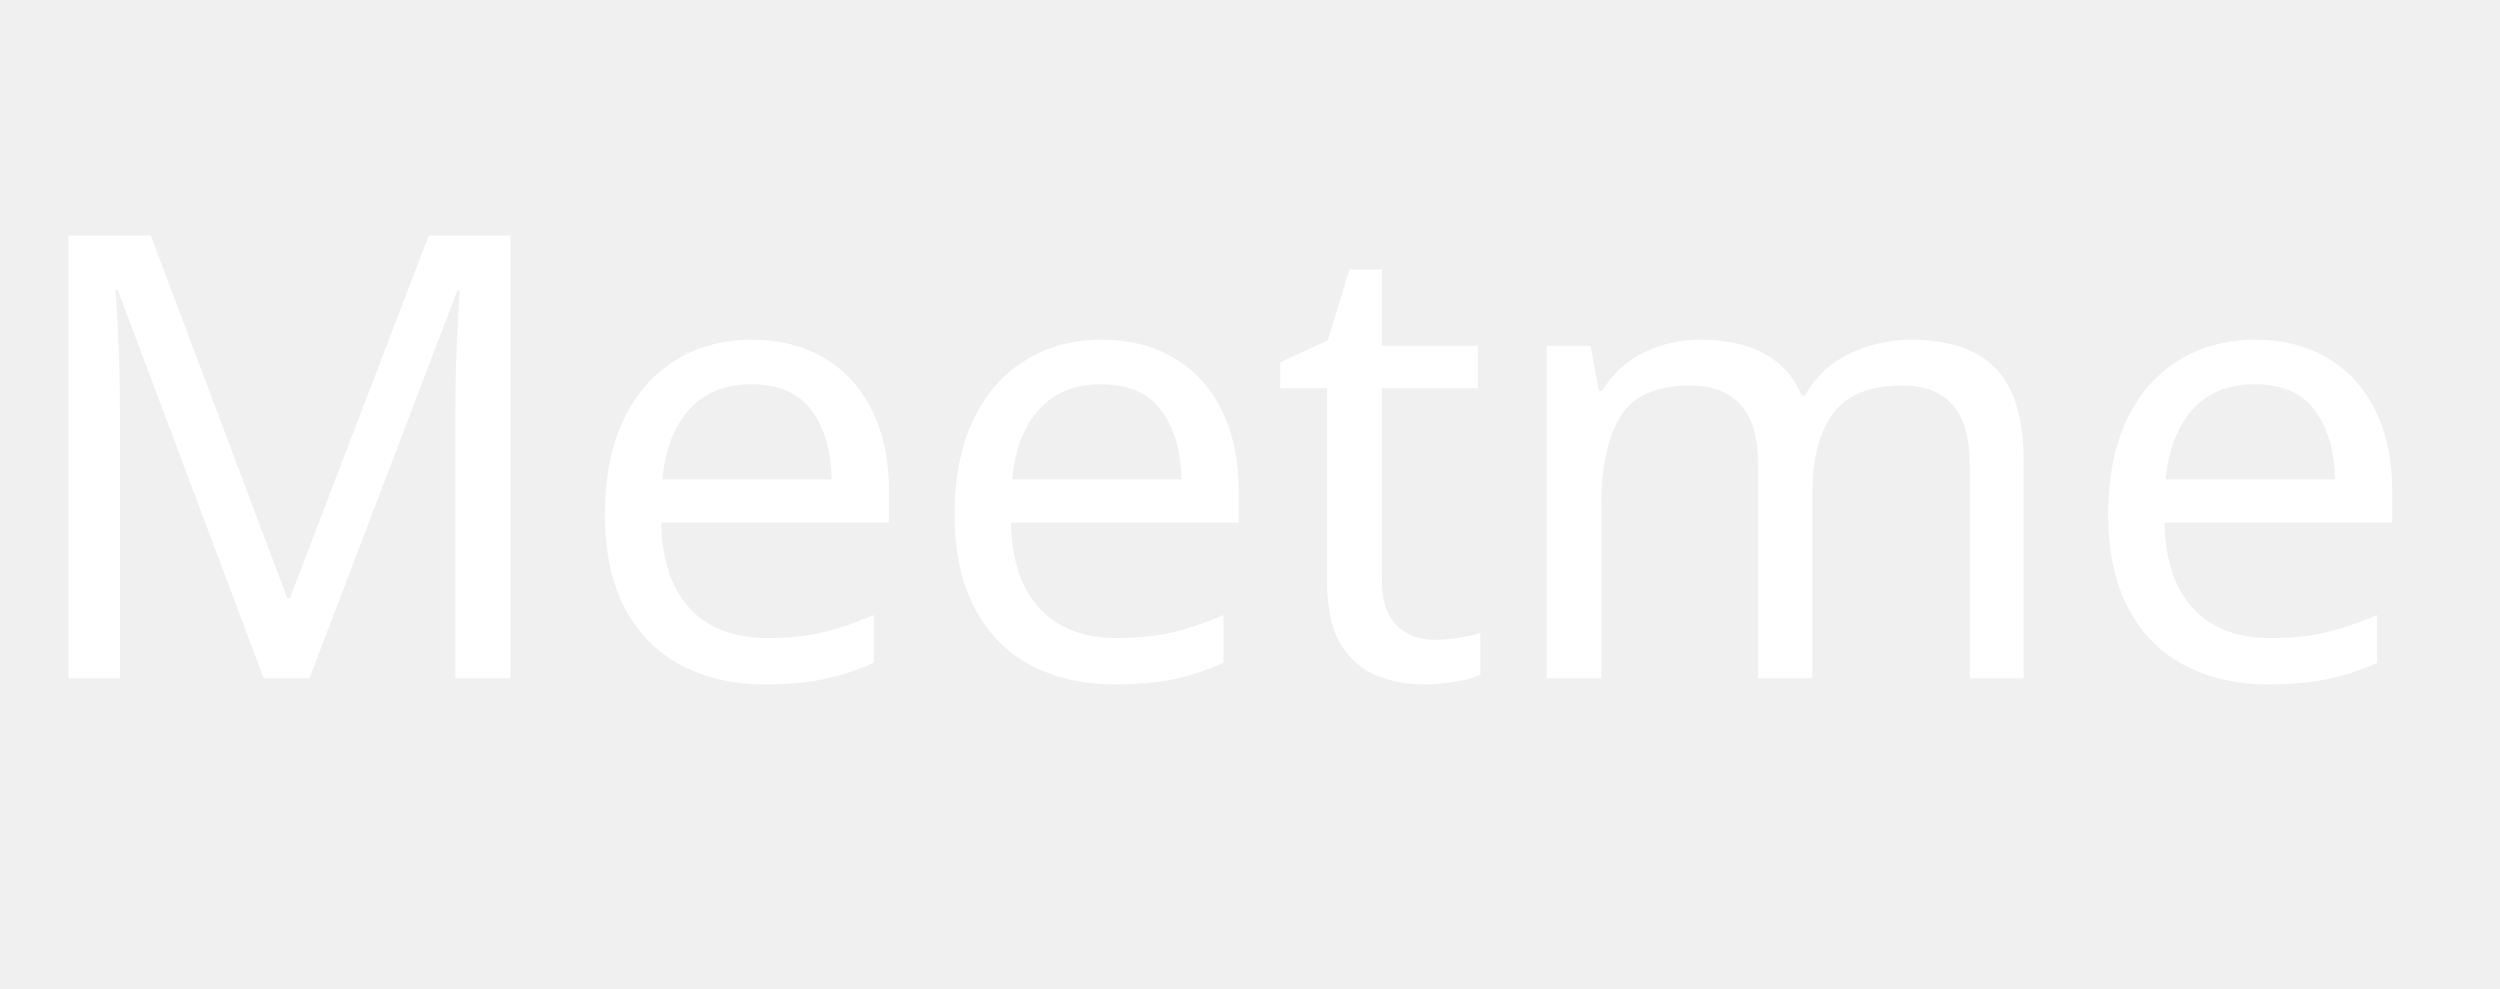
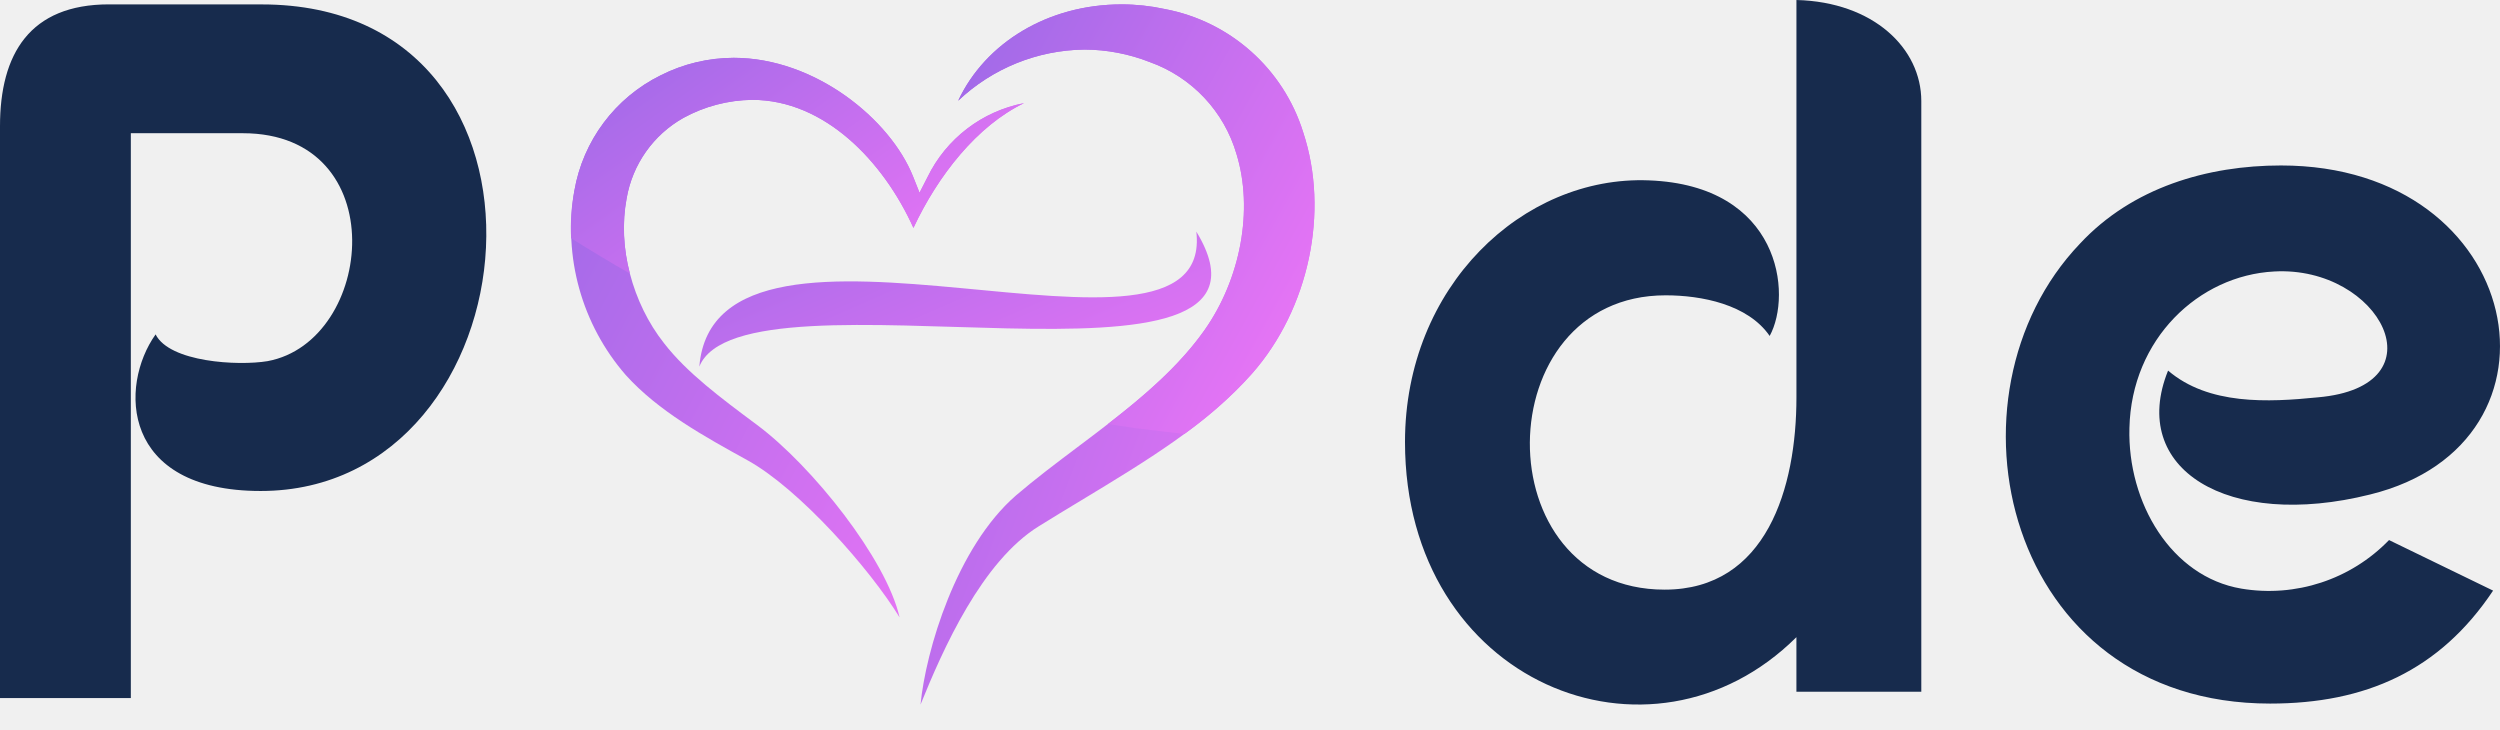
- <svg xmlns="http://www.w3.org/2000/svg" width="129" height="51" viewBox="0 0 129 51">
-   <g id="Group_81727" data-name="Group 81727" transform="translate(3190 -8963)">
-     <g id="Group_81726" data-name="Group 81726">
-       <g id="Group_81718" data-name="Group 81718" transform="translate(-169 235)">
-         <text id="Meetme" transform="translate(-2957 8763)" fill="#fff" font-size="32" font-family="SegoeScript, Segoe Script">
-           <tspan x="-63.578" y="0">Meetme</tspan>
-         </text>
-       </g>
+ <svg xmlns="http://www.w3.org/2000/svg" width="341.643" height="99.677" viewBox="0 0 341.643 99.677">
+   <defs>
+     <linearGradient id="linear-gradient" x1="0.018" y1="0.125" x2="1.028" y2="0.797" gradientUnits="objectBoundingBox">
+       <stop offset="0" stop-color="#a16ae8" />
+       <stop offset="1" stop-color="#ec75f6" />
+     </linearGradient>
+   </defs>
+   <g id="Group_81656" data-name="Group 81656" transform="translate(889.367 -6659)">
+     <g id="Group_81650" data-name="Group 81650" transform="translate(-811.364 6659.597)">
+       <path id="Path_378991" data-name="Path 378991" d="M64.714,0C83.553,23,3.834,12.316.025,27.726-1.528.859,70.5,22.229,64.714,0Z" transform="translate(21.398 22.044) rotate(8)" stroke="rgba(0,0,0,0)" stroke-miterlimit="10" stroke-width="1" fill="url(#linear-gradient)" />
+       <path id="Path_378993" data-name="Path 378993" d="M479.543,295.6c.723-7.425,4.917-21.536,13.051-28.587,2.621-2.249,5.564-4.462,8.407-6.6,6.339-4.769,12.9-9.7,17.328-15.954,4.986-7.06,6.714-16.505,4.4-24.065A19.006,19.006,0,0,0,510.884,207.8a24.681,24.681,0,0,0-8.951-1.715,25.514,25.514,0,0,0-17.247,6.994c3.72-7.939,12.3-13.168,22.338-13.168a27.725,27.725,0,0,1,5.935.641,24.579,24.579,0,0,1,18.875,16.827c3.6,10.865.8,24.109-6.958,32.955-6.037,6.883-14.481,11.984-23.421,17.386-1.873,1.131-3.811,2.3-5.7,3.48C487.93,276.01,482.614,288.013,479.543,295.6Z" transform="translate(-431.751 -199.909)" stroke="rgba(0,0,0,0)" stroke-miterlimit="10" stroke-width="1" fill="url(#linear-gradient)" />
+       <path id="Path_378995" data-name="Path 378995" d="M424.6,291.633c-4.013-6.58-13.681-17.554-20.8-21.485-5.978-3.3-12.159-6.709-16.6-11.614a30.441,30.441,0,0,1-7.05-25.2,21.738,21.738,0,0,1,11.8-15.788,22.206,22.206,0,0,1,9.979-2.39c11.145,0,21.4,8.419,24.51,16.218l.884,2.22,1.088-2.128A18.592,18.592,0,0,1,441.6,221.347c-6.4,3.077-11.772,9.9-15.111,17.051-4.085-9.056-12.106-17.5-22.041-17.5a20.08,20.08,0,0,0-9.388,2.464,15.667,15.667,0,0,0-7.768,11.011c-1.266,6.494.748,14.265,5.129,19.8,3.116,4.02,7.756,7.473,12.67,11.129C412.657,270.929,422.781,283.648,424.6,291.633Z" transform="translate(-379.665 -207.852)" stroke="rgba(0,0,0,0)" stroke-miterlimit="10" stroke-width="1" fill="url(#linear-gradient)" />
+       <path id="Path_378996" data-name="Path 378996" d="M516.4,207.8a19.006,19.006,0,0,1,11.849,12.589c2.311,7.56.582,17-4.4,24.065-3.469,4.893-8.239,8.977-13.184,12.807q1.872.287,3.746.555,3.348.427,6.7.8a57.179,57.179,0,0,0,9.28-8.282c7.759-8.846,10.557-22.089,6.958-32.955a24.579,24.579,0,0,0-18.875-16.827,27.726,27.726,0,0,0-5.935-.641c-10.042,0-18.618,5.229-22.338,13.168a25.514,25.514,0,0,1,17.247-6.994A24.679,24.679,0,0,1,516.4,207.8Z" transform="translate(-437.263 -199.909)" stroke="rgba(0,0,0,0)" stroke-miterlimit="10" stroke-width="1" fill="url(#linear-gradient)" />
+       <path id="Path_378998" data-name="Path 378998" d="M387.749,244.64a23.468,23.468,0,0,1-.448-10.263,15.667,15.667,0,0,1,7.768-11.011,20.08,20.08,0,0,1,9.387-2.464c9.935,0,17.957,8.441,22.041,17.5,3.339-7.153,8.715-13.973,15.111-17.051a18.592,18.592,0,0,0-13.193,10.114l-1.088,2.128-.884-2.22c-3.11-7.8-13.365-16.218-24.51-16.218a22.206,22.206,0,0,0-9.979,2.39,21.738,21.738,0,0,0-11.8,15.788,27.5,27.5,0,0,0-.444,6.479Q383.68,242.309,387.749,244.64Z" transform="translate(-379.67 -207.852)" stroke="rgba(0,0,0,0)" stroke-miterlimit="10" stroke-width="1" fill="url(#linear-gradient)" />
    </g>
+     <path id="Path_378999" data-name="Path 378999" d="M26.247-158.9c-10.834,0-14.9,6.771-14.9,16.657V-64.1H29.226v-77.192h15.3c20.72,0,18.012,28.439,3.386,31.148-4.063.677-13.407.135-15.3-3.656-5.011,7.042-4.74,21.4,14.355,21.4,37.919,0,44.149-66.494.135-66.494Z" transform="translate(-900.714 6818.497)" fill="#172b4d" />
+     <path id="Path_379000" data-name="Path 379000" d="M60.3-64.146H77.367V-144.86c0-7.178-6.5-13.543-17.064-13.813v54.306c0,12.324-4.063,26.273-18.012,26.273-24.783,0-24.377-40.221.135-40.221,4.875,0,11.24,1.219,14.22,5.552,3.115-5.688,1.49-20.585-16.522-21.262C22.926-134.7,6.81-119.535,6.81-98.273,6.81-65.365,40.4-51.822,60.3-71.6ZM138.714-91.1c28.575-7.042,21.262-44.961-12.188-44.961-10.021,0-20.314,2.979-27.491,10.7-19.772,20.72-10.292,62.837,26,62.837,13,0,23.158-4.469,30.471-15.438l-14.22-6.907a22.826,22.826,0,0,1-20.178,6.636c-9.615-1.625-15.574-11.782-15.3-21.939.271-12.188,9.48-20.855,19.772-21.4,14.491-.813,23.158,15.709,5.959,17.2-6.771.677-14.9,1.083-20.449-3.656C105.67-94.617,119.213-86.22,138.714-91.1Z" transform="translate(-704.174 6817.673)" fill="#172b4d" />
  </g>
</svg>
